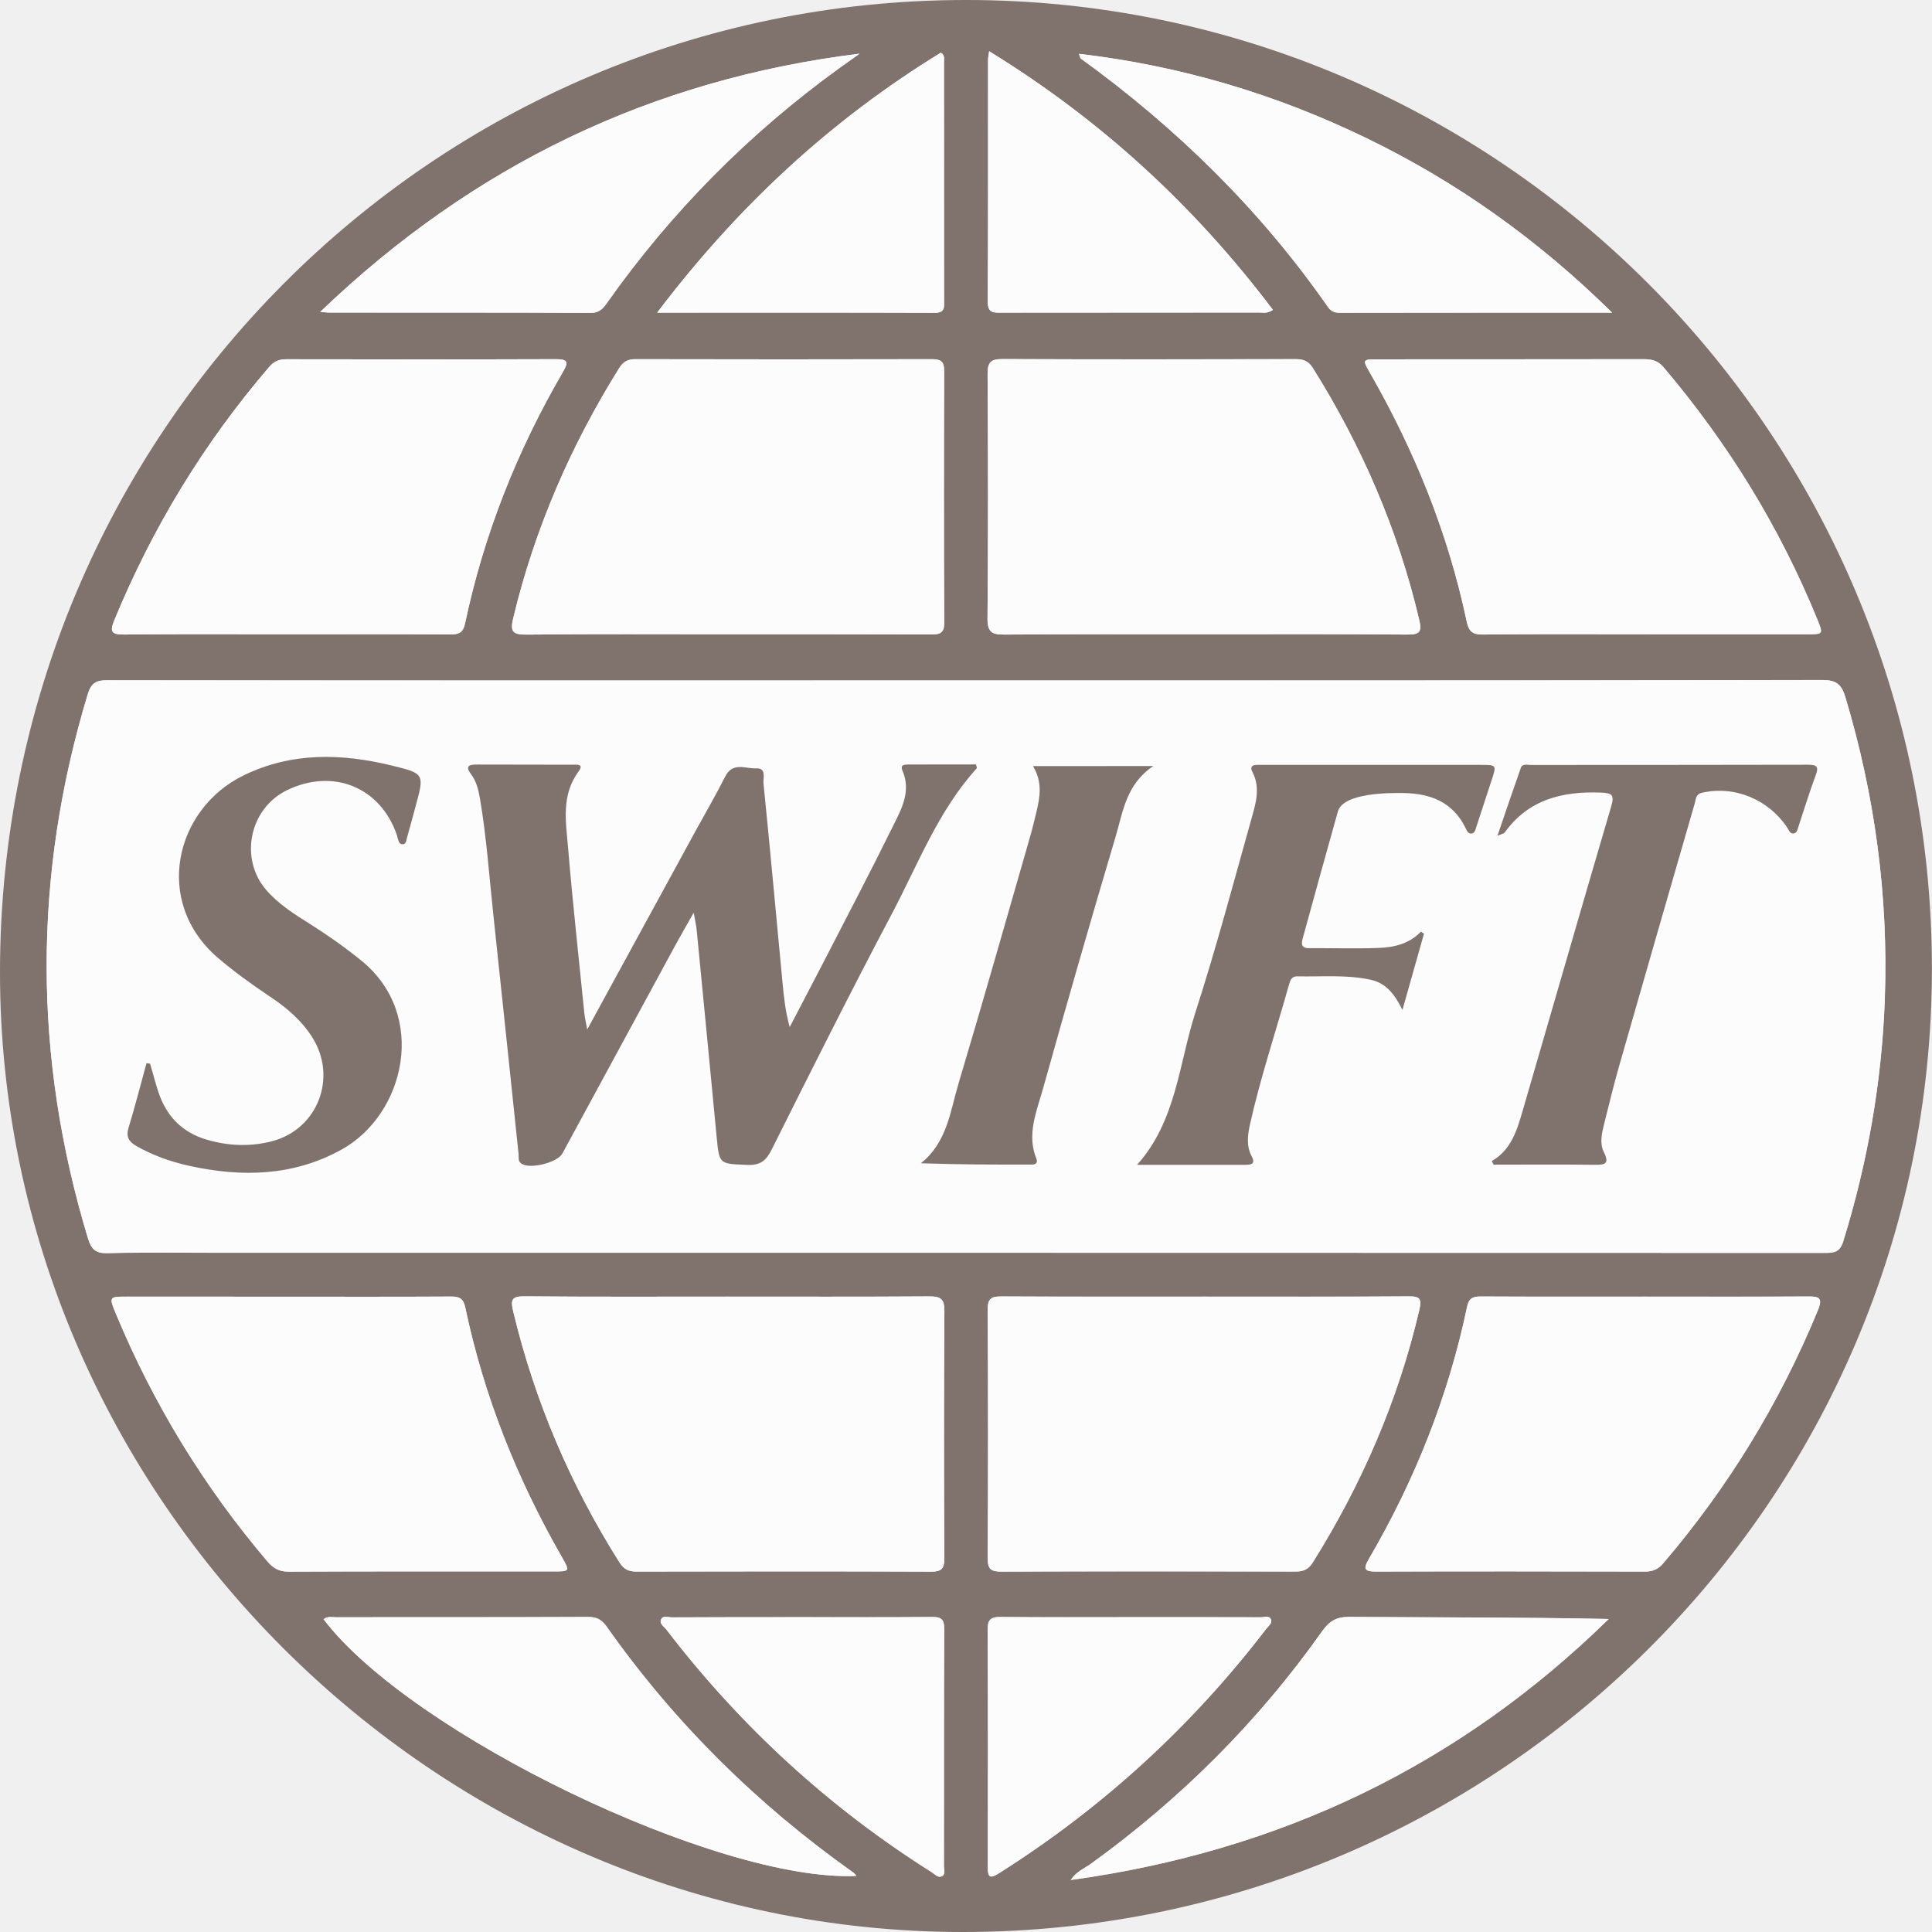
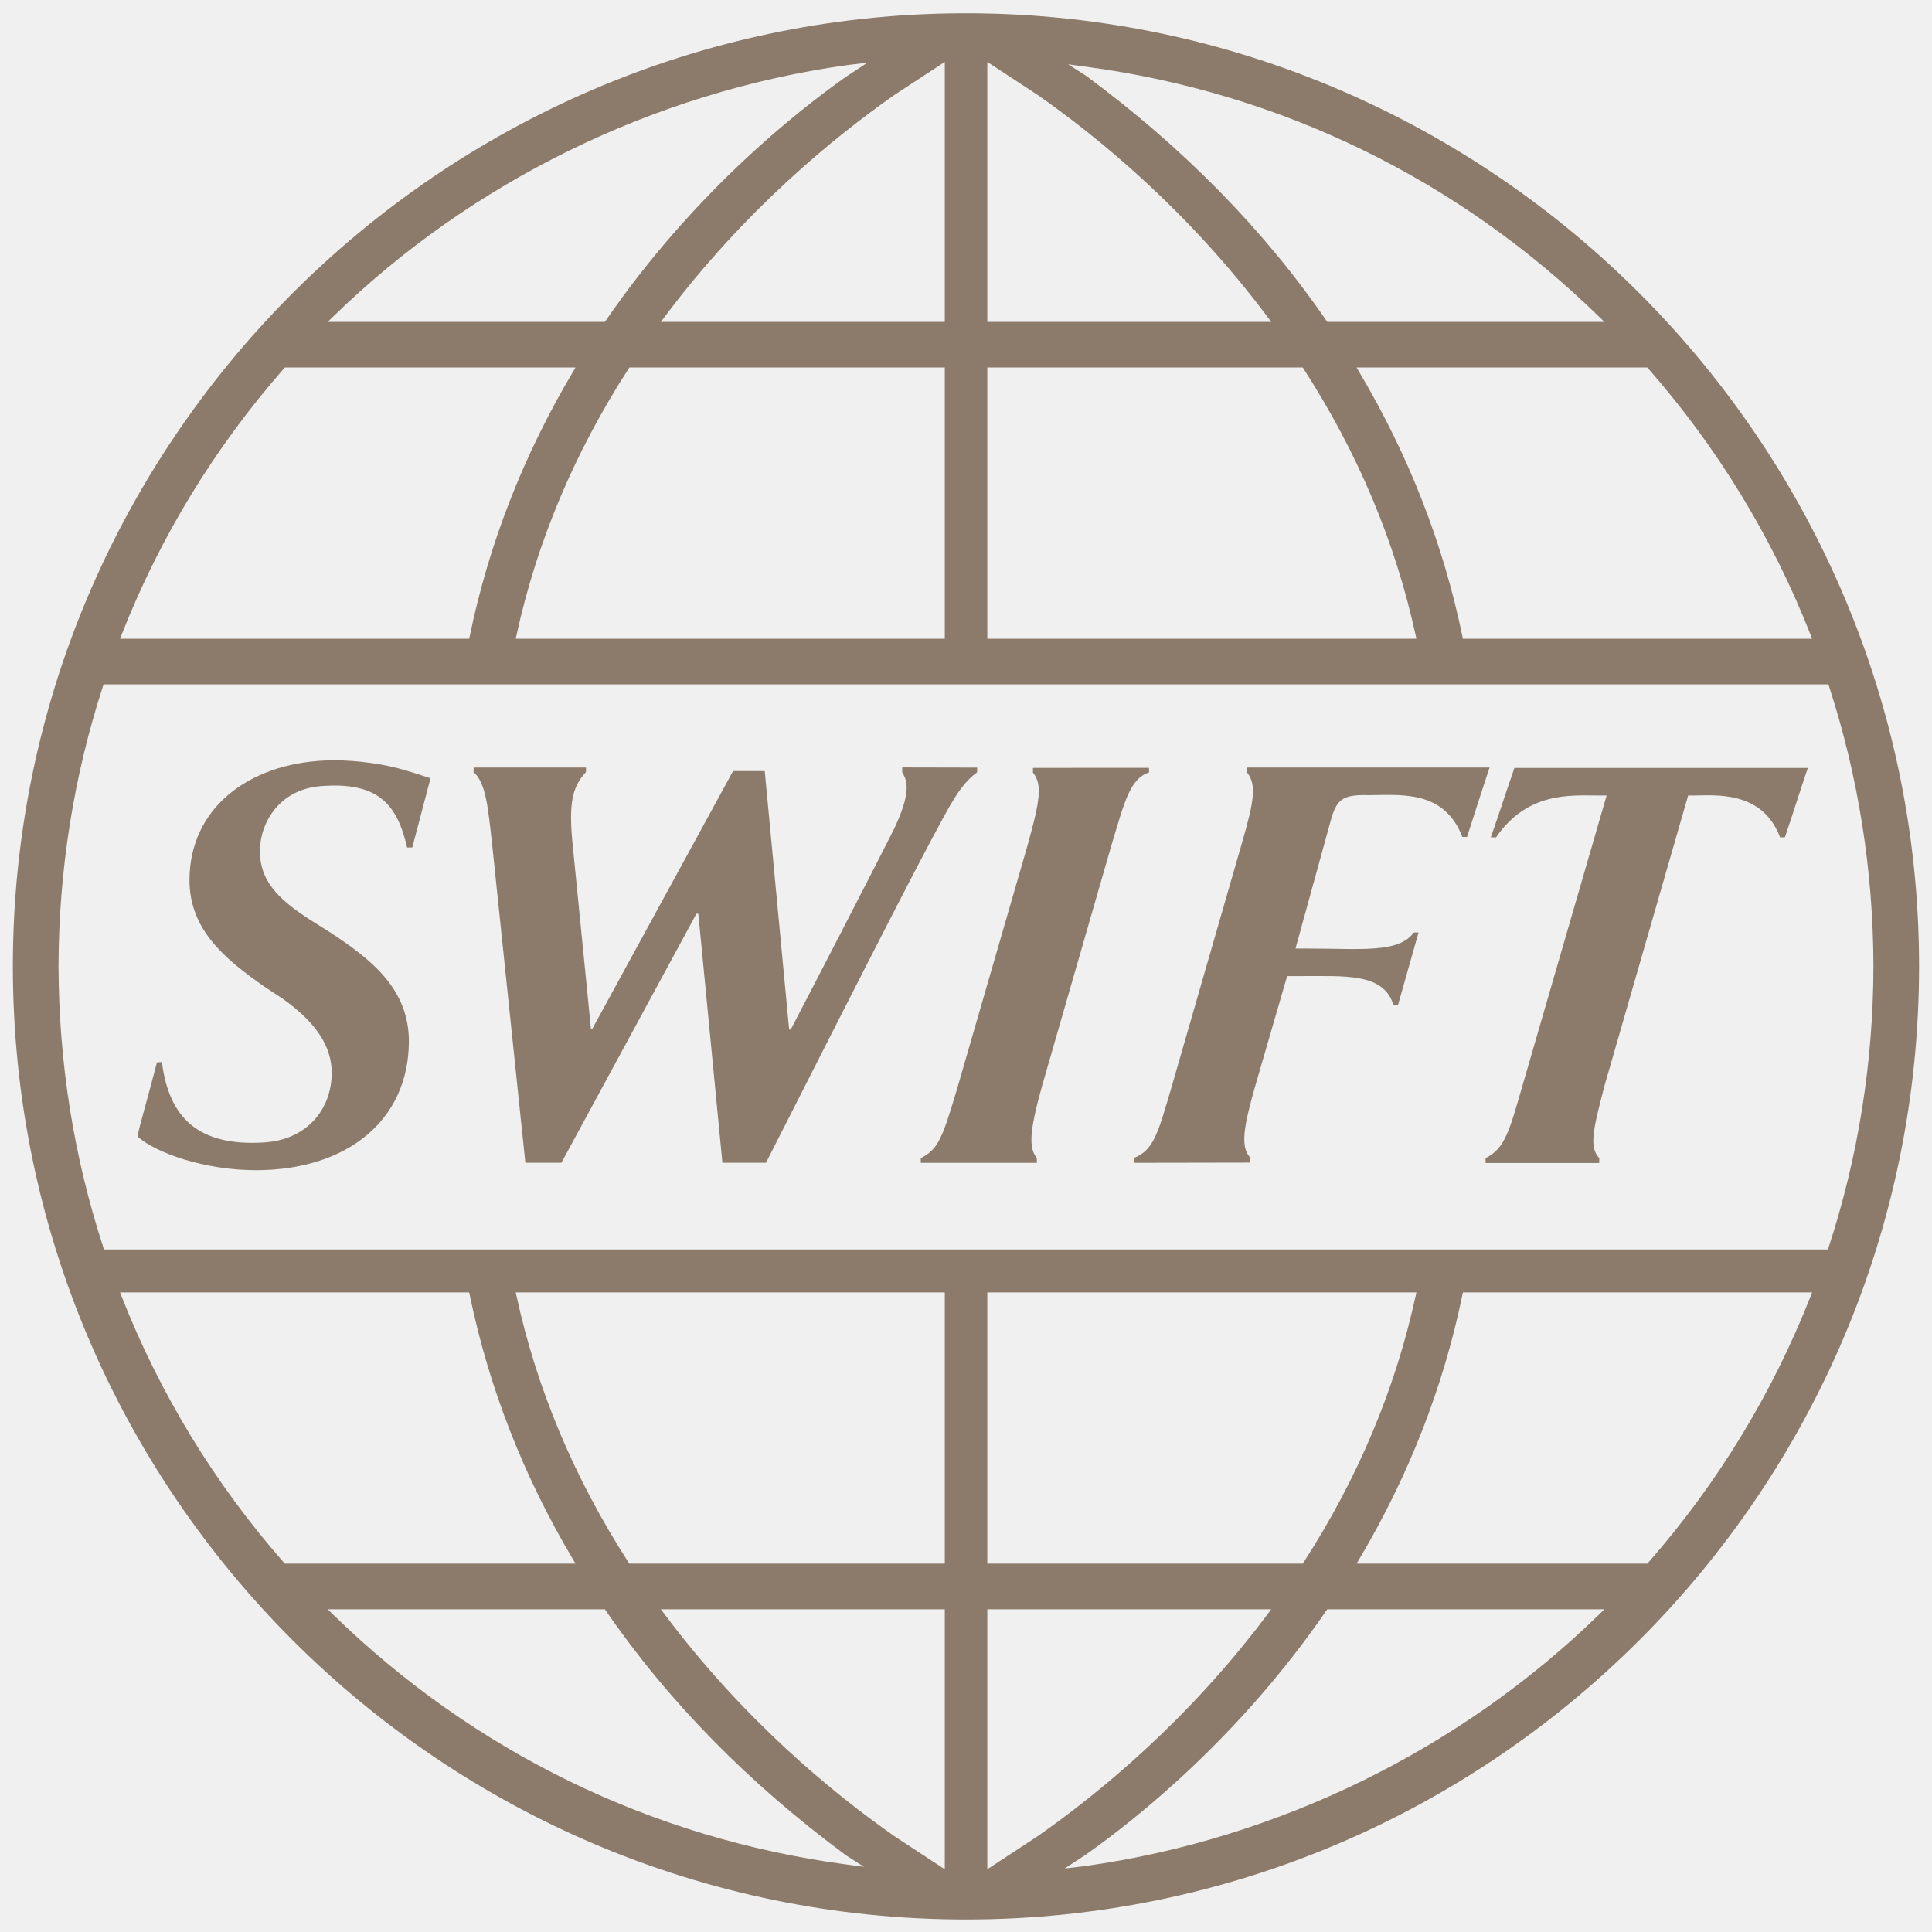
- <svg xmlns="http://www.w3.org/2000/svg" enable-background="new 0 0 25 25.001" version="1.1" viewBox="0 0 25 25.001" xml:space="preserve">
-   <style type="text/css">
- 	.st0{fill:#FFB819;}
- 	.st1{fill:#231F20;}
- 	.st2{fill:#FFFFFF;}
- 	.st3{fill:#C11524;}
- 	.st4{fill-rule:evenodd;clip-rule:evenodd;fill:#006BB1;}
- 	.st5{fill-rule:evenodd;clip-rule:evenodd;fill:#F37121;}
- 	.st6{fill:#003887;}
- 	.st7{fill:#009DDF;}
- 	.st8{fill:url(#SVGID_1_);}
- 	.st9{fill:url(#SVGID_2_);}
- 	.st10{fill:url(#SVGID_3_);}
- 	.st11{fill:url(#SVGID_4_);}
- 	.st12{fill:url(#SVGID_5_);}
- 	.st13{fill:url(#SVGID_6_);}
- 	.st14{fill:#009BDE;}
- 	.st15{fill:#022169;}
- 	.st16{fill:#002F87;}
- 	.st17{fill:#F5921B;}
- 	.st18{fill:#0071BB;}
- 	.st19{fill:#2C9940;}
- 	.st20{fill:#226DBB;}
- 	.st21{fill:#D81928;}
- 	.st22{fill:#FF7404;}
- 	.st23{fill-rule:evenodd;clip-rule:evenodd;fill:#5269AF;}
- 	.st24{fill-rule:evenodd;clip-rule:evenodd;fill:#F9913C;}
- 	.st25{fill:#F14A43;}
- 	.st26{fill:#F46E40;}
- 	.st27{fill:#FA983C;}
- 	.st28{fill-rule:evenodd;clip-rule:evenodd;fill:#1A5EAB;}
- 	.st29{fill-rule:evenodd;clip-rule:evenodd;fill:#F8883E;}
- 	.st30{fill:#80726C;}
- 	.st31{fill:#FCFCFC;}
- 	.st32{fill:#CF4D16;}
- 	.st33{fill:#DF6210;}
- 	.st34{fill:#F14942;}
- 	.st35{fill-rule:evenodd;clip-rule:evenodd;fill:none;stroke:#FFFFFF;stroke-width:0.062;}
- 	.st36{fill:#EB8341;}
- 	.st37{fill:#35A15B;}
- 	.st38{fill:#6B787F;}
- 	.st39{fill:url(#SVGID_7_);}
- 	.st40{fill:url(#SVGID_8_);}
- 	.st41{fill:#A40B34;}
- 	.st42{fill:#7C0023;}
- 	.st43{fill:url(#SVGID_9_);}
- 	.st44{fill:#6D8DA6;}
- 	.st45{fill:#242021;}
- 	.st46{fill:#231300;}
- 	.st47{fill:#5EBB57;}
- 	.st48{fill:#B04A4A;}
- 	.st49{fill:#E05145;}
- 	.st50{fill:#CF0A2C;}
- 	.st51{fill:#002856;}
- 	.st52{fill:#007078;}
- </style>
-   <path class="st30" d="m12.504 0c6.893 2e-3 12.498 5.627 12.496 12.539-2e-3 6.876-5.632 12.467-12.549 12.462-6.815-5e-3 -12.459-5.64-12.451-12.433 8e-3 -6.952 5.598-12.57 12.504-12.568zm7e-3 8.806c-3.709 0-7.418 1e-3 -11.127-4e-3 -0.148 0-0.207 0.042-0.25 0.184-0.71 2.348-0.707 4.694 5e-3 7.041 0.042 0.139 0.099 0.192 0.251 0.188 0.482-0.012 0.964-5e-3 1.446-5e-3 6.93 0 13.86 0 20.789 2e-3 0.116 0 0.185-0.016 0.226-0.147 0.318-1.025 0.501-2.073 0.539-3.144 0.047-1.327-0.128-2.626-0.51-3.899-0.05-0.168-0.119-0.223-0.298-0.223-3.69 8e-3 -7.38 6e-3 -11.071 7e-3zm3.085-0.598c0.872 0 1.745-4e-3 2.617 3e-3 0.165 1e-3 0.188-0.039 0.151-0.196-0.274-1.163-0.742-2.242-1.375-3.253-0.056-0.09-0.123-0.116-0.225-0.115-1.263 3e-3 -2.526 4e-3 -3.788-1e-3 -0.15-1e-3 -0.197 0.037-0.196 0.192 7e-3 1.055 8e-3 2.111-1e-3 3.166-1e-3 0.177 0.058 0.208 0.218 0.207 0.867-6e-3 1.733-3e-3 2.599-3e-3zm-6.189 0c0.878 0 1.756-1e-3 2.634 2e-3 0.111 0 0.179-6e-3 0.178-0.152-6e-3 -1.085-5e-3 -2.171-1e-3 -3.256 0-0.122-0.042-0.154-0.158-0.154-1.28 3e-3 -2.561 3e-3 -3.841 0-0.098 0-0.156 0.034-0.206 0.115-0.628 1.006-1.093 2.079-1.371 3.233-0.041 0.171-0.014 0.218 0.168 0.216 0.866-9e-3 1.731-4e-3 2.597-4e-3zm6.188 8.571c-0.878 0-1.756 2e-3 -2.635-3e-3 -0.13-1e-3 -0.18 0.025-0.179 0.169 6e-3 1.073 6e-3 2.147 0 3.22-1e-3 0.141 0.044 0.172 0.177 0.172 1.269-5e-3 2.537-4e-3 3.806-1e-3 0.102 0 0.168-0.028 0.223-0.117 0.636-1.016 1.106-2.1 1.379-3.269 0.034-0.144 9e-3 -0.176-0.137-0.175-0.877 7e-3 -1.756 4e-3 -2.634 4e-3zm-6.189 0c-0.872 0-1.744 4e-3 -2.616-4e-3 -0.168-2e-3 -0.185 0.043-0.149 0.194 0.278 1.16 0.739 2.241 1.376 3.25 0.057 0.09 0.121 0.118 0.222 0.118 1.268-3e-3 2.536-4e-3 3.805 1e-3 0.135 0 0.177-0.034 0.176-0.173-6e-3 -1.067-6e-3 -2.134 1e-3 -3.201 1e-3 -0.159-0.053-0.189-0.199-0.188-0.873 6e-3 -1.744 3e-3 -2.616 3e-3zm11.883-8.571c0.701 0 1.403 1e-3 2.104 0 0.2 0 0.202-3e-3 0.124-0.193-0.488-1.195-1.156-2.281-1.992-3.265-0.073-0.086-0.154-0.102-0.257-0.102-1.147 2e-3 -2.293 1e-3 -3.44 2e-3 -0.197 0-0.199 4e-3 -0.102 0.172 0.581 1.011 1.013 2.08 1.254 3.223 0.026 0.123 0.073 0.168 0.204 0.166 0.702-7e-3 1.403-3e-3 2.105-3e-3zm-17.581 0c0.708 0 1.415-2e-3 2.123 2e-3 0.11 0 0.163-0.027 0.187-0.142 0.244-1.155 0.674-2.237 1.267-3.256 0.068-0.116 0.074-0.165-0.088-0.164-1.165 4e-3 -2.33 3e-3 -3.495 1e-3 -0.094 0-0.158 0.029-0.219 0.1-0.845 0.985-1.51 2.079-2.004 3.278-0.061 0.147-0.037 0.185 0.125 0.184 0.702-7e-3 1.403-3e-3 2.104-3e-3zm17.579 8.571c-0.708 0-1.415 2e-3 -2.123-2e-3 -0.1-1e-3 -0.155 0.021-0.177 0.129-0.243 1.161-0.677 2.25-1.275 3.273-0.076 0.13-0.046 0.158 0.097 0.158 1.159-4e-3 2.318-3e-3 3.477 0 0.1 0 0.17-0.028 0.236-0.105 0.842-0.986 1.51-2.078 2.004-3.278 0.068-0.164 9e-3 -0.178-0.133-0.177-0.703 5e-3 -1.405 2e-3 -2.106 2e-3zm-17.574 1e-3c-0.689-1e-3 -1.378-1e-3 -2.068-1e-3 -0.235 0-0.237 1e-3 -0.143 0.227 0.486 1.168 1.138 2.235 1.959 3.2 0.077 0.091 0.155 0.133 0.278 0.132 1.141-5e-3 2.281-3e-3 3.422-3e-3 0.214 0 0.215-1e-3 0.108-0.189-0.58-1.012-1.008-2.083-1.248-3.226-0.024-0.115-0.074-0.143-0.185-0.142-0.708 4e-3 -1.416 2e-3 -2.123 2e-3zm10.142 7.548c2.71-0.373 5.027-1.482 6.963-3.378-1.125-0.023-2.241-0.019-3.357-0.027-0.167-1e-3 -0.26 0.056-0.353 0.188-0.828 1.17-1.83 2.169-2.992 3.008-0.081 0.059-0.183 0.095-0.261 0.209zm-9.668-3.375c1.126 1.486 5.111 3.406 6.895 3.322-0.014-0.016-0.024-0.031-0.037-0.041-1.244-0.882-2.315-1.937-3.194-3.184-0.062-0.088-0.126-0.126-0.238-0.126-1.091 5e-3 -2.182 3e-3 -3.273 4e-3 -0.047 0-0.097-0.016-0.153 0.025zm-0.043-16.917c0.069 5e-3 0.093 9e-3 0.116 9e-3 1.128 1e-3 2.256-1e-3 3.384 4e-3 0.113 1e-3 0.16-0.056 0.214-0.134 0.831-1.175 1.83-2.183 2.994-3.028 0.09-0.065 0.181-0.129 0.271-0.193-2.69 0.333-5 1.444-6.979 3.342zm16.718 0.01c-0.964-0.948-2.011-1.693-3.183-2.26s-2.404-0.935-3.716-1.089c0.015 0.041 0.016 0.055 0.024 0.061 1.24 0.898 2.32 1.955 3.197 3.214 0.04 0.058 0.086 0.076 0.152 0.076 1.158-2e-3 2.316-2e-3 3.526-2e-3zm-6.23 16.881c-0.561 0-1.122 3e-3 -1.683-2e-3 -0.124-1e-3 -0.168 0.031-0.168 0.162 5e-3 1.025 4e-3 2.049 2e-3 3.074 0 0.116 0.014 0.162 0.138 0.084 1.344-0.849 2.498-1.905 3.464-3.166 0.028-0.037 0.083-0.073 0.062-0.123-0.024-0.055-0.087-0.027-0.132-0.027-0.56-3e-3 -1.121-2e-3 -1.683-2e-3zm-4.255 0c-0.561 1e-3 -1.122 0-1.683 2e-3 -0.046 0-0.109-0.026-0.136 0.02-0.034 0.06 0.034 0.097 0.064 0.137 0.959 1.25 2.101 2.301 3.435 3.141 0.04 0.025 0.078 0.076 0.128 0.053 0.054-0.025 0.028-0.087 0.029-0.131 2e-3 -1.024-1e-3 -2.048 4e-3 -3.073 1e-3 -0.126-0.044-0.153-0.159-0.152-0.56 5e-3 -1.121 3e-3 -1.682 3e-3zm6.095-16.917c-1.013-1.342-2.223-2.457-3.672-3.347-7e-3 0.057-0.014 0.084-0.014 0.112-1e-3 1.043 2e-3 2.085-4e-3 3.128-1e-3 0.155 0.08 0.143 0.182 0.143 1.11-1e-3 2.219-1e-3 3.329-2e-3 0.051 0 0.107 0.017 0.179-0.034zm-7.968 0.036c1.228 0 2.41-2e-3 3.592 2e-3 0.139 0 0.12-0.083 0.12-0.167 0-1.03 0-2.06-1e-3 -3.089 0-0.034 0.013-0.073-0.039-0.111-1.427 0.874-2.634 1.994-3.672 3.365z" />
-   <path class="st31" d="m12.511 8.805c3.691 0 7.381 1e-3 11.072-4e-3 0.179 0 0.247 0.055 0.298 0.223 0.381 1.273 0.557 2.572 0.51 3.899-0.038 1.071-0.222 2.119-0.539 3.144-0.041 0.131-0.11 0.147-0.226 0.147-6.93-2e-3 -13.86-2e-3 -20.789-2e-3 -0.482 0-0.964-7e-3 -1.446 5e-3 -0.152 4e-3 -0.209-0.049-0.251-0.188-0.712-2.347-0.715-4.693-5e-3 -7.041 0.043-0.142 0.103-0.185 0.25-0.184 3.708 3e-3 7.417 2e-3 11.126 1e-3zm-4.912 4.517c-0.017-0.098-0.03-0.151-0.035-0.204-0.072-0.715-0.152-1.43-0.211-2.147-0.028-0.335-0.092-0.682 0.137-0.99 0.074-0.102-0.04-0.085-0.088-0.085-0.409-2e-3 -0.817 0-1.226-2e-3 -0.105 0-0.162 0.016-0.078 0.129 0.067 0.09 0.093 0.197 0.112 0.306 0.086 0.499 0.12 1.004 0.174 1.507 0.111 1.03 0.217 2.06 0.326 3.091 5e-3 0.046-0.01 0.102 0.037 0.136 0.106 0.076 0.465-0.012 0.529-0.13 0.486-0.895 0.97-1.79 1.456-2.684 0.073-0.134 0.15-0.267 0.244-0.434 0.019 0.108 0.033 0.168 0.039 0.228 0.087 0.892 0.173 1.783 0.258 2.675 0.034 0.357 0.032 0.347 0.398 0.362 0.168 7e-3 0.243-0.057 0.315-0.201 0.51-1.019 1.02-2.039 1.553-3.046 0.34-0.643 0.6-1.336 1.1-1.886 4e-3 -5e-3 -5e-3 -0.022-0.011-0.049-0.288 0-0.58-1e-3 -0.872 1e-3 -0.048 0-0.112 0-0.079 0.078 0.117 0.272-0.016 0.503-0.127 0.729-0.284 0.574-0.581 1.141-0.873 1.71-0.152 0.294-0.306 0.587-0.459 0.881-0.056-0.201-0.076-0.394-0.094-0.586-0.08-0.856-0.158-1.711-0.245-2.566-7e-3 -0.068 0.042-0.204-0.093-0.196-0.136 2e-3 -0.305-0.094-0.403 0.101-0.12 0.24-0.256 0.471-0.385 0.707-0.458 0.839-0.916 1.679-1.399 2.565zm-5.657 0.443c-0.015-3e-3 -0.031-6e-3 -0.046-8e-3 -0.076 0.278-0.147 0.558-0.232 0.834-0.036 0.118 3e-3 0.181 0.101 0.237 0.214 0.122 0.443 0.203 0.682 0.256 0.68 0.15 1.343 0.138 1.971-0.209 0.825-0.455 1.125-1.742 0.258-2.446-0.209-0.169-0.427-0.325-0.654-0.467-0.207-0.13-0.414-0.259-0.576-0.446-0.352-0.406-0.219-1.053 0.263-1.29 0.598-0.294 1.216-0.043 1.428 0.581 4e-3 0.012 6e-3 0.024 9e-3 0.035 0.011 0.034 0.016 0.078 0.06 0.081 0.049 3e-3 0.05-0.046 0.059-0.079 0.04-0.141 0.078-0.282 0.116-0.423 0.11-0.406 0.111-0.413-0.306-0.515-0.655-0.16-1.302-0.178-1.928 0.129-0.88 0.432-1.171 1.632-0.328 2.357 0.213 0.183 0.441 0.346 0.674 0.502 0.214 0.144 0.409 0.308 0.549 0.529 0.327 0.518 0.07 1.187-0.521 1.343-0.282 0.074-0.568 0.062-0.849-0.021-0.296-0.087-0.497-0.279-0.604-0.564-0.051-0.134-0.084-0.276-0.126-0.416zm16.485-1.683c-0.013-8e-3 -0.027-0.017-0.04-0.025-0.152 0.158-0.348 0.203-0.55 0.21-0.298 0.011-0.598 1e-3 -0.896 3e-3 -0.107 1e-3 -0.102-0.06-0.082-0.132 0.151-0.546 0.3-1.093 0.454-1.638 0.045-0.16 0.161-0.237 0.329-0.236 0.171 1e-3 0.342-3e-3 0.512-2e-3 0.353 4e-3 0.647 0.114 0.812 0.455 0.015 0.032 0.031 0.073 0.075 0.069s0.051-0.048 0.062-0.082c0.067-0.202 0.133-0.405 0.199-0.608 0.065-0.198 0.064-0.198-0.139-0.198h-2.782c-0.037 0-0.073 1e-3 -0.11 0-0.062-1e-3 -0.1 0.023-0.066 0.087 0.115 0.218 0.039 0.432-0.019 0.641-0.232 0.827-0.453 1.658-0.717 2.476-0.214 0.664-0.245 1.402-0.754 1.971h1.413c0.086 0 0.112-0.029 0.069-0.11-0.07-0.133-0.052-0.276-0.022-0.412 0.137-0.613 0.338-1.208 0.506-1.813 0.015-0.054 0.035-0.106 0.107-0.104 0.316 7e-3 0.634-0.024 0.948 0.044 0.192 0.042 0.307 0.175 0.412 0.391 0.105-0.373 0.192-0.68 0.279-0.987zm0.878 2.943c7e-3 0.016 0.015 0.032 0.022 0.048 0.437 0 0.874-4e-3 1.311 2e-3 0.143 2e-3 0.187-0.02 0.113-0.168-0.055-0.11-0.024-0.241 5e-3 -0.36 0.065-0.26 0.129-0.521 0.202-0.778 0.322-1.125 0.646-2.249 0.971-3.372 0.016-0.054 0.011-0.117 0.095-0.137 0.42-0.095 0.861 0.085 1.106 0.458 0.019 0.03 0.031 0.073 0.076 0.069 0.043-4e-3 0.051-0.046 0.062-0.08 0.075-0.226 0.144-0.453 0.227-0.676 0.043-0.116 5e-3 -0.134-0.1-0.133-1.196 2e-3 -2.392 1e-3 -3.588 3e-3 -0.045 0-0.107-0.021-0.129 0.039-0.099 0.28-0.194 0.562-0.302 0.877 0.062-0.027 0.084-0.03 0.093-0.042 0.308-0.427 0.744-0.535 1.241-0.517 0.152 5e-3 0.182 0.03 0.137 0.183-0.386 1.309-0.762 2.621-1.144 3.932-0.071 0.249-0.144 0.504-0.398 0.652zm-4.381-5.112h-1.558c0.122 0.201 0.092 0.393 0.046 0.585-0.027 0.113-0.054 0.225-0.086 0.336-0.305 1.059-0.604 2.12-0.921 3.176-0.109 0.365-0.147 0.77-0.49 1.042 0.486 0.017 0.964 0.018 1.441 0.017 0.045 0 0.073-0.028 0.055-0.071-0.131-0.317 1e-3 -0.615 0.083-0.908 0.305-1.091 0.619-2.18 0.941-3.266 0.097-0.319 0.137-0.674 0.489-0.911z" />
-   <path class="st31" d="m15.596 8.208c-0.866 0-1.733-3e-3 -2.599 4e-3 -0.159 1e-3 -0.219-0.03-0.218-0.207 9e-3 -1.055 8e-3 -2.111 1e-3 -3.166-1e-3 -0.155 0.046-0.193 0.196-0.192 1.263 6e-3 2.526 4e-3 3.788 1e-3 0.101 0 0.168 0.025 0.225 0.115 0.633 1.011 1.101 2.09 1.375 3.253 0.037 0.156 0.014 0.197-0.151 0.196-0.872-8e-3 -1.744-4e-3 -2.617-4e-3z" />
-   <path class="st31" d="m9.407 8.208c-0.866 0-1.732-5e-3 -2.597 4e-3 -0.182 2e-3 -0.209-0.045-0.168-0.216 0.278-1.154 0.743-2.227 1.371-3.233 0.05-0.08 0.108-0.115 0.206-0.115 1.28 3e-3 2.561 3e-3 3.841 0 0.117 0 0.159 0.031 0.158 0.154-4e-3 1.085-5e-3 2.171 1e-3 3.256 1e-3 0.146-0.067 0.152-0.178 0.152-0.878-3e-3 -1.756-2e-3 -2.634-2e-3z" />
-   <path class="st31" d="m15.595 16.779c0.878 0 1.756 3e-3 2.635-3e-3 0.145-1e-3 0.17 0.031 0.137 0.175-0.273 1.169-0.743 2.253-1.379 3.269-0.056 0.089-0.121 0.117-0.223 0.117-1.269-3e-3 -2.537-4e-3 -3.806 1e-3 -0.133 0-0.178-0.031-0.177-0.172 6e-3 -1.073 6e-3 -2.147 0-3.22-1e-3 -0.144 0.049-0.17 0.179-0.169 0.878 4e-3 1.756 2e-3 2.634 2e-3z" />
-   <path class="st31" d="m9.406 16.779c0.872 0 1.744 3e-3 2.616-3e-3 0.145-1e-3 0.2 0.028 0.199 0.188-7e-3 1.067-6e-3 2.134-1e-3 3.201 1e-3 0.139-0.041 0.174-0.176 0.173-1.268-5e-3 -2.536-4e-3 -3.805-1e-3 -0.102 0-0.165-0.027-0.222-0.118-0.637-1.008-1.098-2.089-1.376-3.25-0.036-0.151-0.019-0.196 0.149-0.194 0.872 8e-3 1.744 4e-3 2.616 4e-3z" />
-   <path class="st31" d="m21.289 8.208c-0.701 0-1.403-4e-3 -2.104 3e-3 -0.131 1e-3 -0.178-0.043-0.204-0.166-0.241-1.143-0.673-2.212-1.254-3.223-0.097-0.168-0.095-0.172 0.101-0.172 1.147-1e-3 2.293 0 3.44-2e-3 0.102 0 0.184 0.016 0.257 0.102 0.835 0.984 1.504 2.069 1.992 3.265 0.078 0.19 0.076 0.192-0.124 0.193h-2.104z" />
-   <path class="st31" d="m3.708 8.208c-0.701 0-1.403-4e-3 -2.104 3e-3 -0.162 1e-3 -0.186-0.037-0.125-0.184 0.494-1.199 1.159-2.293 2.004-3.278 0.061-0.071 0.125-0.1 0.219-0.1 1.165 2e-3 2.33 3e-3 3.495-1e-3 0.161-1e-3 0.155 0.048 0.088 0.164-0.593 1.019-1.024 2.102-1.267 3.256-0.024 0.115-0.077 0.142-0.187 0.142-0.707-5e-3 -1.415-2e-3 -2.123-2e-3z" />
-   <path class="st31" d="m21.287 16.779c0.701 0 1.403 2e-3 2.104-2e-3 0.142-1e-3 0.201 0.012 0.133 0.177-0.494 1.2-1.161 2.292-2.004 3.278-0.066 0.077-0.136 0.105-0.236 0.105-1.159-3e-3 -2.318-4e-3 -3.477 0-0.143 0-0.173-0.028-0.097-0.158 0.598-1.023 1.032-2.111 1.275-3.273 0.023-0.108 0.077-0.129 0.177-0.129 0.71 4e-3 1.417 2e-3 2.125 2e-3z" />
-   <path class="st31" d="m3.713 16.78c0.708 0 1.415 2e-3 2.123-2e-3 0.11-1e-3 0.161 0.027 0.185 0.142 0.24 1.143 0.668 2.214 1.248 3.226 0.108 0.188 0.107 0.189-0.108 0.189-1.141 0-2.281-2e-3 -3.422 3e-3 -0.123 1e-3 -0.201-0.041-0.278-0.132-0.82-0.965-1.472-2.032-1.959-3.2-0.094-0.226-0.092-0.227 0.143-0.227 0.689 0 1.379 0 2.068 1e-3z" />
-   <path class="st31" d="m13.855 24.328c0.078-0.114 0.179-0.15 0.26-0.208 1.162-0.84 2.164-1.838 2.992-3.008 0.094-0.133 0.186-0.19 0.353-0.188 1.116 8e-3 2.232 4e-3 3.357 0.027-1.935 1.894-4.251 3.004-6.962 3.377z" />
-   <path class="st31" d="m4.187 20.953c0.057-0.041 0.107-0.025 0.153-0.025 1.091-1e-3 2.182 1e-3 3.273-4e-3 0.112 0 0.176 0.038 0.238 0.126 0.879 1.247 1.95 2.303 3.194 3.184 0.013 9e-3 0.023 0.025 0.037 0.041-1.784 0.084-5.769-1.836-6.895-3.322z" />
-   <path class="st31" d="m4.144 4.036c1.979-1.898 4.289-3.009 6.98-3.341-0.09 0.064-0.181 0.128-0.271 0.193-1.165 0.844-2.164 1.853-2.995 3.027-0.054 0.077-0.101 0.134-0.214 0.134-1.128-6e-3 -2.256-4e-3 -3.384-4e-3 -0.023 0-0.047-4e-3 -0.116-9e-3z" />
-   <path class="st31" d="m20.862 4.046c-1.209 0-2.368 0-3.527 1e-3 -0.066 0-0.112-0.018-0.152-0.076-0.877-1.259-1.957-2.315-3.197-3.214-8e-3 -5e-3 -8e-3 -0.02-0.024-0.061 1.312 0.154 2.544 0.521 3.716 1.089 1.173 0.568 2.22 1.313 3.184 2.261z" />
-   <path class="st31" d="m14.632 20.927c0.561 0 1.122-1e-3 1.683 1e-3 0.045 0 0.108-0.028 0.132 0.027 0.021 0.05-0.034 0.086-0.062 0.123-0.966 1.261-2.12 2.317-3.464 3.166-0.124 0.078-0.138 0.031-0.138-0.084 2e-3 -1.025 3e-3 -2.049-2e-3 -3.074-1e-3 -0.131 0.043-0.164 0.168-0.162 0.561 6e-3 1.122 3e-3 1.683 3e-3z" />
-   <path class="st31" d="m10.377 20.927c0.561 0 1.122 3e-3 1.683-2e-3 0.115-1e-3 0.159 0.026 0.159 0.152-5e-3 1.024-2e-3 2.048-4e-3 3.073 0 0.045 0.026 0.107-0.029 0.131-0.05 0.023-0.088-0.029-0.128-0.053-1.334-0.841-2.476-1.891-3.435-3.141-0.031-0.04-0.098-0.077-0.064-0.137 0.026-0.047 0.09-0.02 0.136-0.02 0.561-3e-3 1.121-3e-3 1.682-3e-3z" />
-   <path class="st31" d="m16.472 4.01c-0.071 0.051-0.127 0.034-0.179 0.034-1.11 1e-3 -2.219 1e-3 -3.329 2e-3 -0.102 0-0.183 0.011-0.182-0.143 7e-3 -1.043 4e-3 -2.085 4e-3 -3.128 0-0.028 7e-3 -0.056 0.014-0.112 1.449 0.891 2.659 2.005 3.672 3.347z" />
-   <path class="st31" d="m8.504 4.046c1.038-1.371 2.246-2.491 3.673-3.365 0.052 0.038 0.039 0.078 0.039 0.111 1e-3 1.03 1e-3 2.06 1e-3 3.089 0 0.084 0.019 0.168-0.12 0.167-1.183-4e-3 -2.365-2e-3 -3.593-2e-3z" />
-   <path class="st30" d="m7.599 13.322c0.484-0.886 0.942-1.725 1.4-2.565 0.129-0.235 0.264-0.467 0.385-0.707 0.098-0.196 0.267-0.1 0.403-0.107 0.135-7e-3 0.086 0.129 0.093 0.196 0.086 0.855 0.164 1.711 0.245 2.566 0.018 0.193 0.038 0.385 0.094 0.586 0.153-0.294 0.307-0.587 0.459-0.881 0.293-0.569 0.59-1.136 0.873-1.71 0.112-0.226 0.245-0.457 0.127-0.729-0.033-0.077 0.03-0.077 0.079-0.078 0.292-1e-3 0.584-1e-3 0.872-1e-3 7e-3 0.027 0.016 0.044 0.011 0.049-0.5 0.551-0.76 1.243-1.1 1.886-0.533 1.007-1.043 2.027-1.553 3.046-0.072 0.145-0.147 0.208-0.315 0.201-0.365-0.015-0.364-5e-3 -0.398-0.362-0.085-0.892-0.171-1.783-0.258-2.675-6e-3 -0.06-0.02-0.12-0.039-0.228-0.094 0.168-0.171 0.3-0.244 0.434-0.486 0.895-0.971 1.79-1.456 2.684-0.064 0.118-0.424 0.207-0.529 0.13-0.048-0.029-0.033-0.084-0.038-0.131-0.109-1.03-0.215-2.061-0.326-3.091-0.054-0.503-0.088-1.008-0.174-1.507-0.019-0.109-0.045-0.216-0.112-0.306-0.085-0.112-0.027-0.129 0.078-0.128 0.409 2e-3 0.817 0 1.226 2e-3 0.049 0 0.162-0.017 0.086 0.085-0.229 0.308-0.165 0.654-0.137 0.99 0.06 0.716 0.139 1.431 0.211 2.147 6e-3 0.053 0.019 0.106 0.037 0.204z" />
-   <path class="st30" d="m1.942 13.765c0.042 0.139 0.075 0.282 0.126 0.418 0.108 0.286 0.309 0.477 0.604 0.564 0.281 0.083 0.567 0.095 0.849 0.021 0.591-0.155 0.848-0.824 0.521-1.343-0.139-0.221-0.334-0.386-0.549-0.529-0.233-0.156-0.46-0.319-0.674-0.502-0.844-0.726-0.552-1.925 0.328-2.357 0.626-0.307 1.273-0.289 1.928-0.129 0.417 0.102 0.416 0.109 0.306 0.515-0.038 0.141-0.076 0.282-0.116 0.423-9e-3 0.033-0.01 0.081-0.059 0.079-0.044-2e-3 -0.049-0.047-0.06-0.081-4e-3 -0.012-5e-3 -0.024-9e-3 -0.035-0.212-0.624-0.83-0.875-1.428-0.581-0.482 0.237-0.615 0.884-0.263 1.29 0.162 0.187 0.369 0.316 0.576 0.446 0.227 0.143 0.445 0.298 0.654 0.467 0.867 0.703 0.567 1.991-0.258 2.446-0.628 0.346-1.291 0.358-1.971 0.209-0.239-0.053-0.468-0.134-0.682-0.256-0.097-0.056-0.137-0.118-0.101-0.237 0.084-0.276 0.155-0.556 0.232-0.834 0.016 1e-3 0.031 3e-3 0.046 6e-3z" />
-   <path class="st30" d="m18.427 12.082c-0.087 0.307-0.174 0.614-0.279 0.987-0.105-0.216-0.22-0.349-0.412-0.391-0.314-0.068-0.632-0.037-0.948-0.044-0.072-2e-3 -0.092 0.05-0.107 0.104-0.169 0.604-0.369 1.2-0.506 1.813-0.03 0.136-0.049 0.279 0.022 0.412 0.043 0.081 0.017 0.11-0.069 0.11-0.469-1e-3 -0.938 0-1.413 0 0.509-0.569 0.54-1.308 0.754-1.971 0.264-0.817 0.485-1.648 0.717-2.476 0.058-0.208 0.134-0.423 0.019-0.641-0.034-0.064 4e-3 -0.088 0.066-0.087 0.037 1e-3 0.073 0 0.11 0h2.782c0.204 0 0.204 1e-3 0.139 0.198-0.066 0.203-0.132 0.405-0.199 0.608-0.011 0.034-0.018 0.078-0.062 0.082s-0.059-0.037-0.075-0.069c-0.165-0.341-0.459-0.451-0.812-0.455-0.171-2e-3 -0.769-5e-3 -0.841 0.238-0.154 0.545-0.304 1.092-0.454 1.638-0.02 0.072-0.025 0.133 0.082 0.132 0.299-2e-3 0.598 8e-3 0.896-3e-3 0.201-7e-3 0.398-0.052 0.55-0.21 0.013 8e-3 0.027 0.017 0.04 0.025z" />
-   <path class="st30" d="m19.305 15.025c0.254-0.148 0.327-0.403 0.4-0.654 0.382-1.31 0.758-2.622 1.144-3.932 0.045-0.153 0.015-0.177-0.137-0.183-0.497-0.018-0.933 0.09-1.241 0.517-9e-3 0.012-0.031 0.015-0.093 0.042 0.108-0.315 0.203-0.597 0.302-0.877 0.021-0.06 0.083-0.039 0.129-0.039 1.196-1e-3 2.392 0 3.588-3e-3 0.105 0 0.144 0.018 0.1 0.133-0.083 0.222-0.152 0.45-0.227 0.676-0.011 0.035-0.019 0.076-0.062 0.08-0.045 4e-3 -0.057-0.039-0.076-0.069-0.245-0.373-0.686-0.553-1.106-0.458-0.085 0.019-0.08 0.083-0.095 0.137-0.325 1.124-0.65 2.248-0.971 3.372-0.074 0.258-0.138 0.518-0.202 0.778-0.03 0.119-0.06 0.249-5e-3 0.36 0.073 0.148 0.029 0.17-0.113 0.168-0.437-6e-3 -0.874-2e-3 -1.311-2e-3 -9e-3 -0.014-0.017-0.03-0.024-0.046z" />
-   <path class="st30" d="m14.924 9.913c-0.353 0.237-0.392 0.592-0.487 0.912-0.323 1.086-0.636 2.175-0.941 3.266-0.082 0.294-0.214 0.591-0.083 0.908 0.018 0.043-0.011 0.071-0.055 0.071-0.478 1e-3 -0.955 0-1.441-0.017 0.342-0.272 0.38-0.677 0.49-1.042 0.316-1.056 0.616-2.117 0.921-3.176 0.032-0.111 0.059-0.224 0.086-0.336 0.046-0.192 0.076-0.383-0.046-0.585 0.514-1e-3 1.007-1e-3 1.556-1e-3z" />
+ <svg xmlns="http://www.w3.org/2000/svg" version="1.1" viewBox="0 0 300 300" xml:space="preserve">
+   <defs>
+     <clipPath id="a">
+       <path d="m44.022 644.53h60.709v59.882h-60.709v-59.882z" />
+     </clipPath>
+   </defs>
+   <g transform="matrix(1.25 0 0 -1.25 -168.21 768.96)">
+     <g transform="matrix(5.0613 0 0 5.0613 -123.11 -2912.7)">
+       <g clip-path="url(#a)">
+         <g transform="translate(90.289 657.53)">
+           <path d="m0 0c-0.068-0.064-0.134-0.131-0.134-0.131-3.406-3.32-7.888-5.512-12.62-6.173 0 0-0.265-0.03-0.492-0.058 0.234 0.153 0.522 0.342 0.522 0.342 1.296 0.915 3.786 2.911 5.9 5.988l0.022 0.032h6.802zm-8.177 0c-0.045-0.061-0.09-0.121-0.09-0.121-1.955-2.613-4.152-4.408-5.651-5.454 0 0-0.906-0.597-1.227-0.806v6.381h6.968zm-8.012 0v-6.381c-0.196 0.129-1.226 0.804-1.228 0.806-1.498 1.046-3.694 2.841-5.649 5.454 0 0-0.045 0.06-0.091 0.121h6.968zm-8.343 0c0.011-0.016 0.023-0.032 0.023-0.032 1.53-2.228 3.517-4.251 5.903-6.012 2e-3 0 0.233-0.149 0.434-0.278-0.224 0.031-0.457 0.062-0.457 0.062-4.768 0.641-9.115 2.761-12.571 6.129 0 0-0.066 0.067-0.133 0.131h6.801zm29.63 7.777c-0.019-0.052-0.04-0.103-0.04-0.103-0.94-2.389-2.279-4.586-3.981-6.528 0 0-0.012-0.013-0.023-0.026h-7.135c0.033 0.057 0.067 0.115 0.067 0.115 1.212 2.04 2.063 4.221 2.529 6.481 0 0 7e-3 0.03 0.013 0.061h8.57zm-9.711 0c-0.011-0.045-0.021-0.092-0.021-0.092-0.496-2.281-1.42-4.477-2.747-6.531 0 0-0.011-0.016-0.022-0.034h-7.742v6.657h10.532zm-11.576 0v-6.657h-7.742c-0.011 0.018-0.022 0.034-0.022 0.034-1.326 2.054-2.25 4.25-2.746 6.531 0 0-0.01 0.047-0.021 0.092h10.531zm-11.673 0c6e-3 -0.031 0.013-0.061 0.013-0.061 0.466-2.26 1.316-4.441 2.529-6.481 0 0 0.034-0.058 0.068-0.115h-7.135c-0.011 0.013-0.023 0.026-0.023 0.026-1.703 1.942-3.042 4.139-3.981 6.528l-0.041 0.103h8.57zm33.361 14.923c9e-3 -0.027 0.017-0.053 0.017-0.053 0.717-2.207 1.083-4.517 1.088-6.864-5e-3 -2.36-0.374-4.681-1.1-6.899 0 0-8e-3 -0.027-0.016-0.053h-42.313c-9e-3 0.026-0.017 0.053-0.017 0.053-0.725 2.218-1.094 4.539-1.099 6.899 5e-3 2.346 0.371 4.656 1.088 6.864 0 0 8e-3 0.026 0.017 0.053h42.335zm-4.445 7.778c0.011-0.013 0.023-0.026 0.023-0.026 1.702-1.943 3.043-4.139 3.981-6.527 0 0 0.021-0.052 0.04-0.104h-8.57c-6e-3 0.03-0.013 0.06-0.013 0.06-0.466 2.261-1.317 4.441-2.529 6.482 0 0-0.034 0.058-0.067 0.115h7.135zm-8.457 0c0.011-0.017 0.022-0.035 0.022-0.035 1.327-2.052 2.251-4.25 2.747-6.53 0 0 0.01-0.046 0.021-0.092h-10.532v6.657h7.742zm-8.786 0v-6.657h-10.531c0.011 0.046 0.021 0.092 0.021 0.092 0.496 2.28 1.42 4.478 2.746 6.53 0 0 0.011 0.018 0.022 0.035h7.742zm-9.063 0c-0.034-0.057-0.068-0.115-0.068-0.115-1.213-2.041-2.063-4.221-2.529-6.482 0 0-7e-3 -0.03-0.013-0.06h-8.57c0.02 0.052 0.041 0.104 0.041 0.104 0.939 2.388 2.278 4.584 3.981 6.527 0 0 0.012 0.013 0.023 0.026h7.135zm18.428 1.152c-1.53 2.228-3.516 4.25-5.903 6.012-3e-3 1e-3 -0.234 0.149-0.434 0.278 0.223-0.031 0.457-0.062 0.457-0.062 4.767-0.64 9.115-2.76 12.57-6.13 0 0 0.066-0.065 0.134-0.13h-6.802c-0.011 0.016-0.022 0.032-0.022 0.032m-8.321 6.348c0.197-0.128 1.23-0.806 1.23-0.806 1.496-1.045 3.693-2.841 5.648-5.453 0 0 0.045-0.061 0.09-0.121h-6.968v6.38zm-7.921-6.259c1.955 2.612 4.152 4.408 5.65 5.455 0 0 0.907 0.595 1.227 0.804v-6.38h-6.968c0.046 0.06 0.091 0.121 0.091 0.121m-8.134 9e-3c3.406 3.321 7.888 5.513 12.62 6.173 0 0 0.265 0.032 0.493 0.059-0.234-0.154-0.52-0.341-0.52-0.341-1.299-0.917-3.789-2.913-5.902-5.989 0 0-0.012-0.016-0.023-0.032h-6.801c0.067 0.065 0.133 0.13 0.133 0.13m15.378 7.444c-12.815-0.083-23.24-10.576-23.24-23.389 0-12.899 10.494-23.396 23.393-23.397 12.898 1e-3 23.393 10.498 23.393 23.397 0 12.813-10.425 23.306-23.241 23.389h-0.305z" fill="#8c7b6b" />
+         </g>
+         <g transform="translate(79.114 678.07)">
+           <path d="m0 0c-0.479-0.157-0.608-0.75-0.92-1.775l-1.704-5.911c-0.329-1.178-0.322-1.528-0.131-1.781l2e-3 -0.116h-2.85l-1e-3 0.116c0.449 0.222 0.541 0.54 0.892 1.701l1.704 5.887c0.324 1.151 0.403 1.572 0.158 1.875v0.115l2.848 1e-3 2e-3 -0.112z" fill="#8c7b6b" />
+         </g>
+         <g transform="translate(54.885 670.96)">
+           <path d="m0 0c0.175-1.381 0.909-2.068 2.494-1.973 1.108 0.066 1.669 0.856 1.674 1.696 5e-3 0.693-0.423 1.278-1.205 1.834l-0.461 0.304c-0.967 0.679-1.833 1.398-1.825 2.622 0.011 1.74 1.432 2.836 3.328 2.92 0.552 0.025 1.248-0.05 1.781-0.189 0.278-0.072 0.653-0.196 0.807-0.247l-0.447-1.698-0.127-2e-3c-0.243 1.04-0.689 1.622-2.124 1.506-1.009-0.082-1.485-0.892-1.489-1.585-5e-3 -0.722 0.424-1.175 1.237-1.699l0.461-0.289c1.059-0.69 1.966-1.419 1.958-2.708-0.013-1.93-1.526-3.143-3.749-3.145-1.281 0-2.466 0.43-2.91 0.824 0.019 0.178 0.265 1 0.476 1.823l0.121 6e-3z" fill="#8c7b6b" />
+         </g>
+         <g transform="translate(87.472 678.19)">
+           <path d="m0 0c-0.131-0.383-0.366-1.121-0.554-1.704h-0.115c-0.454 1.18-1.55 1.025-2.326 1.025l-0.082 2e-3c-0.537 0-0.685-0.123-0.822-0.624l-0.865-3.142h0.291c1.317 0 2.237-0.12 2.613 0.394h0.116l-0.503-1.775h-0.114c-0.247 0.788-1.175 0.703-2.333 0.705h-0.275l-0.777-2.674c-0.285-0.998-0.38-1.511-0.132-1.778l1e-3 -0.126-2.853-5e-3v0.119c0.497 0.194 0.598 0.64 0.929 1.757l1.713 5.94c0.313 1.08 0.373 1.462 0.132 1.771l-3e-3 0.115h5.959z" fill="#8c7b6b" />
+         </g>
+         <g transform="translate(95.283 678.18)">
+           <path d="m0 0c-0.19-0.551-0.355-1.094-0.564-1.704l-0.118 1e-3c-0.438 1.166-1.618 1.026-2.132 1.026h-0.124l-2.055-7.129c-0.274-1.057-0.386-1.501-0.126-1.77l-2e-3 -0.121h-2.787l-3e-3 0.121c0.485 0.229 0.597 0.714 0.909 1.786l2.063 7.113h-0.204c-0.669 0-1.731 0.103-2.51-1.027l-0.129 1e-3c0.176 0.493 0.368 1.095 0.58 1.703h7.202z" fill="#8c7b6b" />
+         </g>
+         <g transform="translate(74.893 678.07)">
+           <path d="m0 0c-0.413-0.292-0.652-0.778-1.152-1.711-0.844-1.572-3.806-7.438-4.03-7.87h-1.069l-0.591 6.112h-0.047l-3.314-6.112h-0.884l-0.815 7.807c-0.101 0.916-0.153 1.514-0.457 1.783l3e-3 0.111h2.758l-1e-3 -0.111c-0.335-0.361-0.418-0.752-0.339-1.665l0.461-4.642h0.03l3.458 6.332h0.777l0.599-6.345h0.039c0.747 1.433 1.804 3.481 2.462 4.775 0.577 1.133 0.352 1.39 0.275 1.536v0.122l1.839-4e-3 -2e-3 -0.118z" fill="#8c7b6b" />
+         </g>
+       </g>
+     </g>
+   </g>
</svg>
